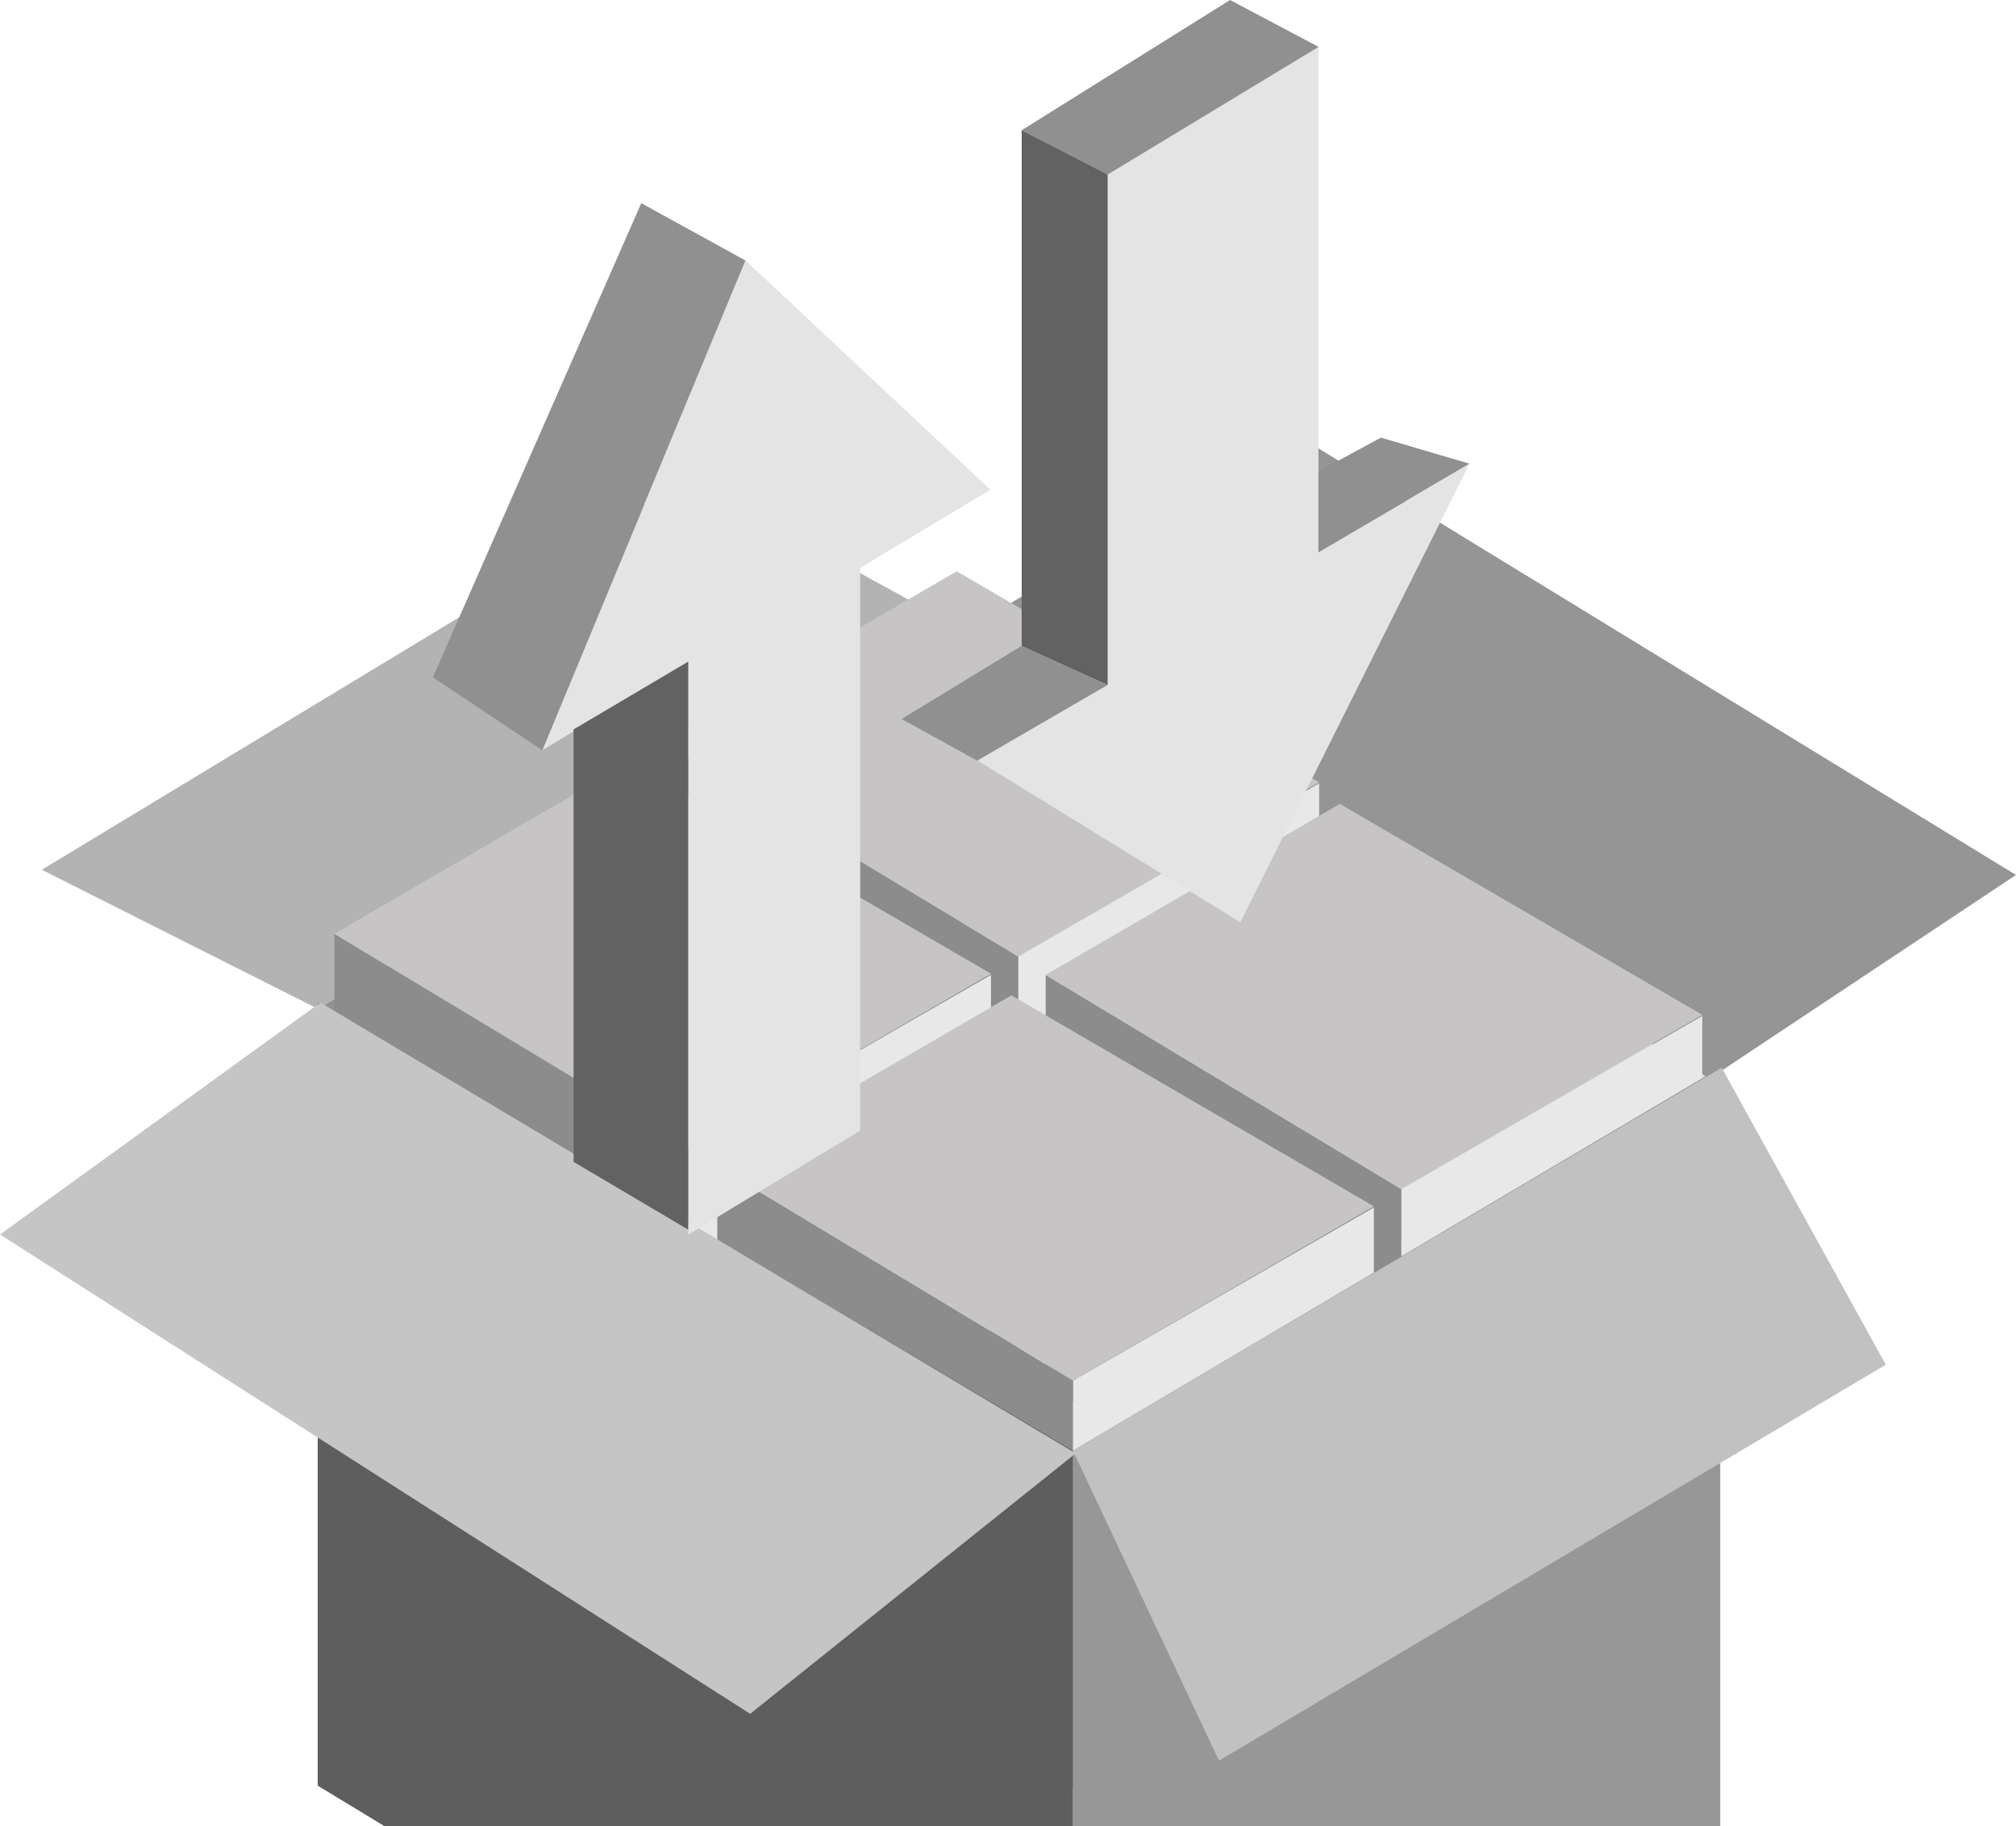
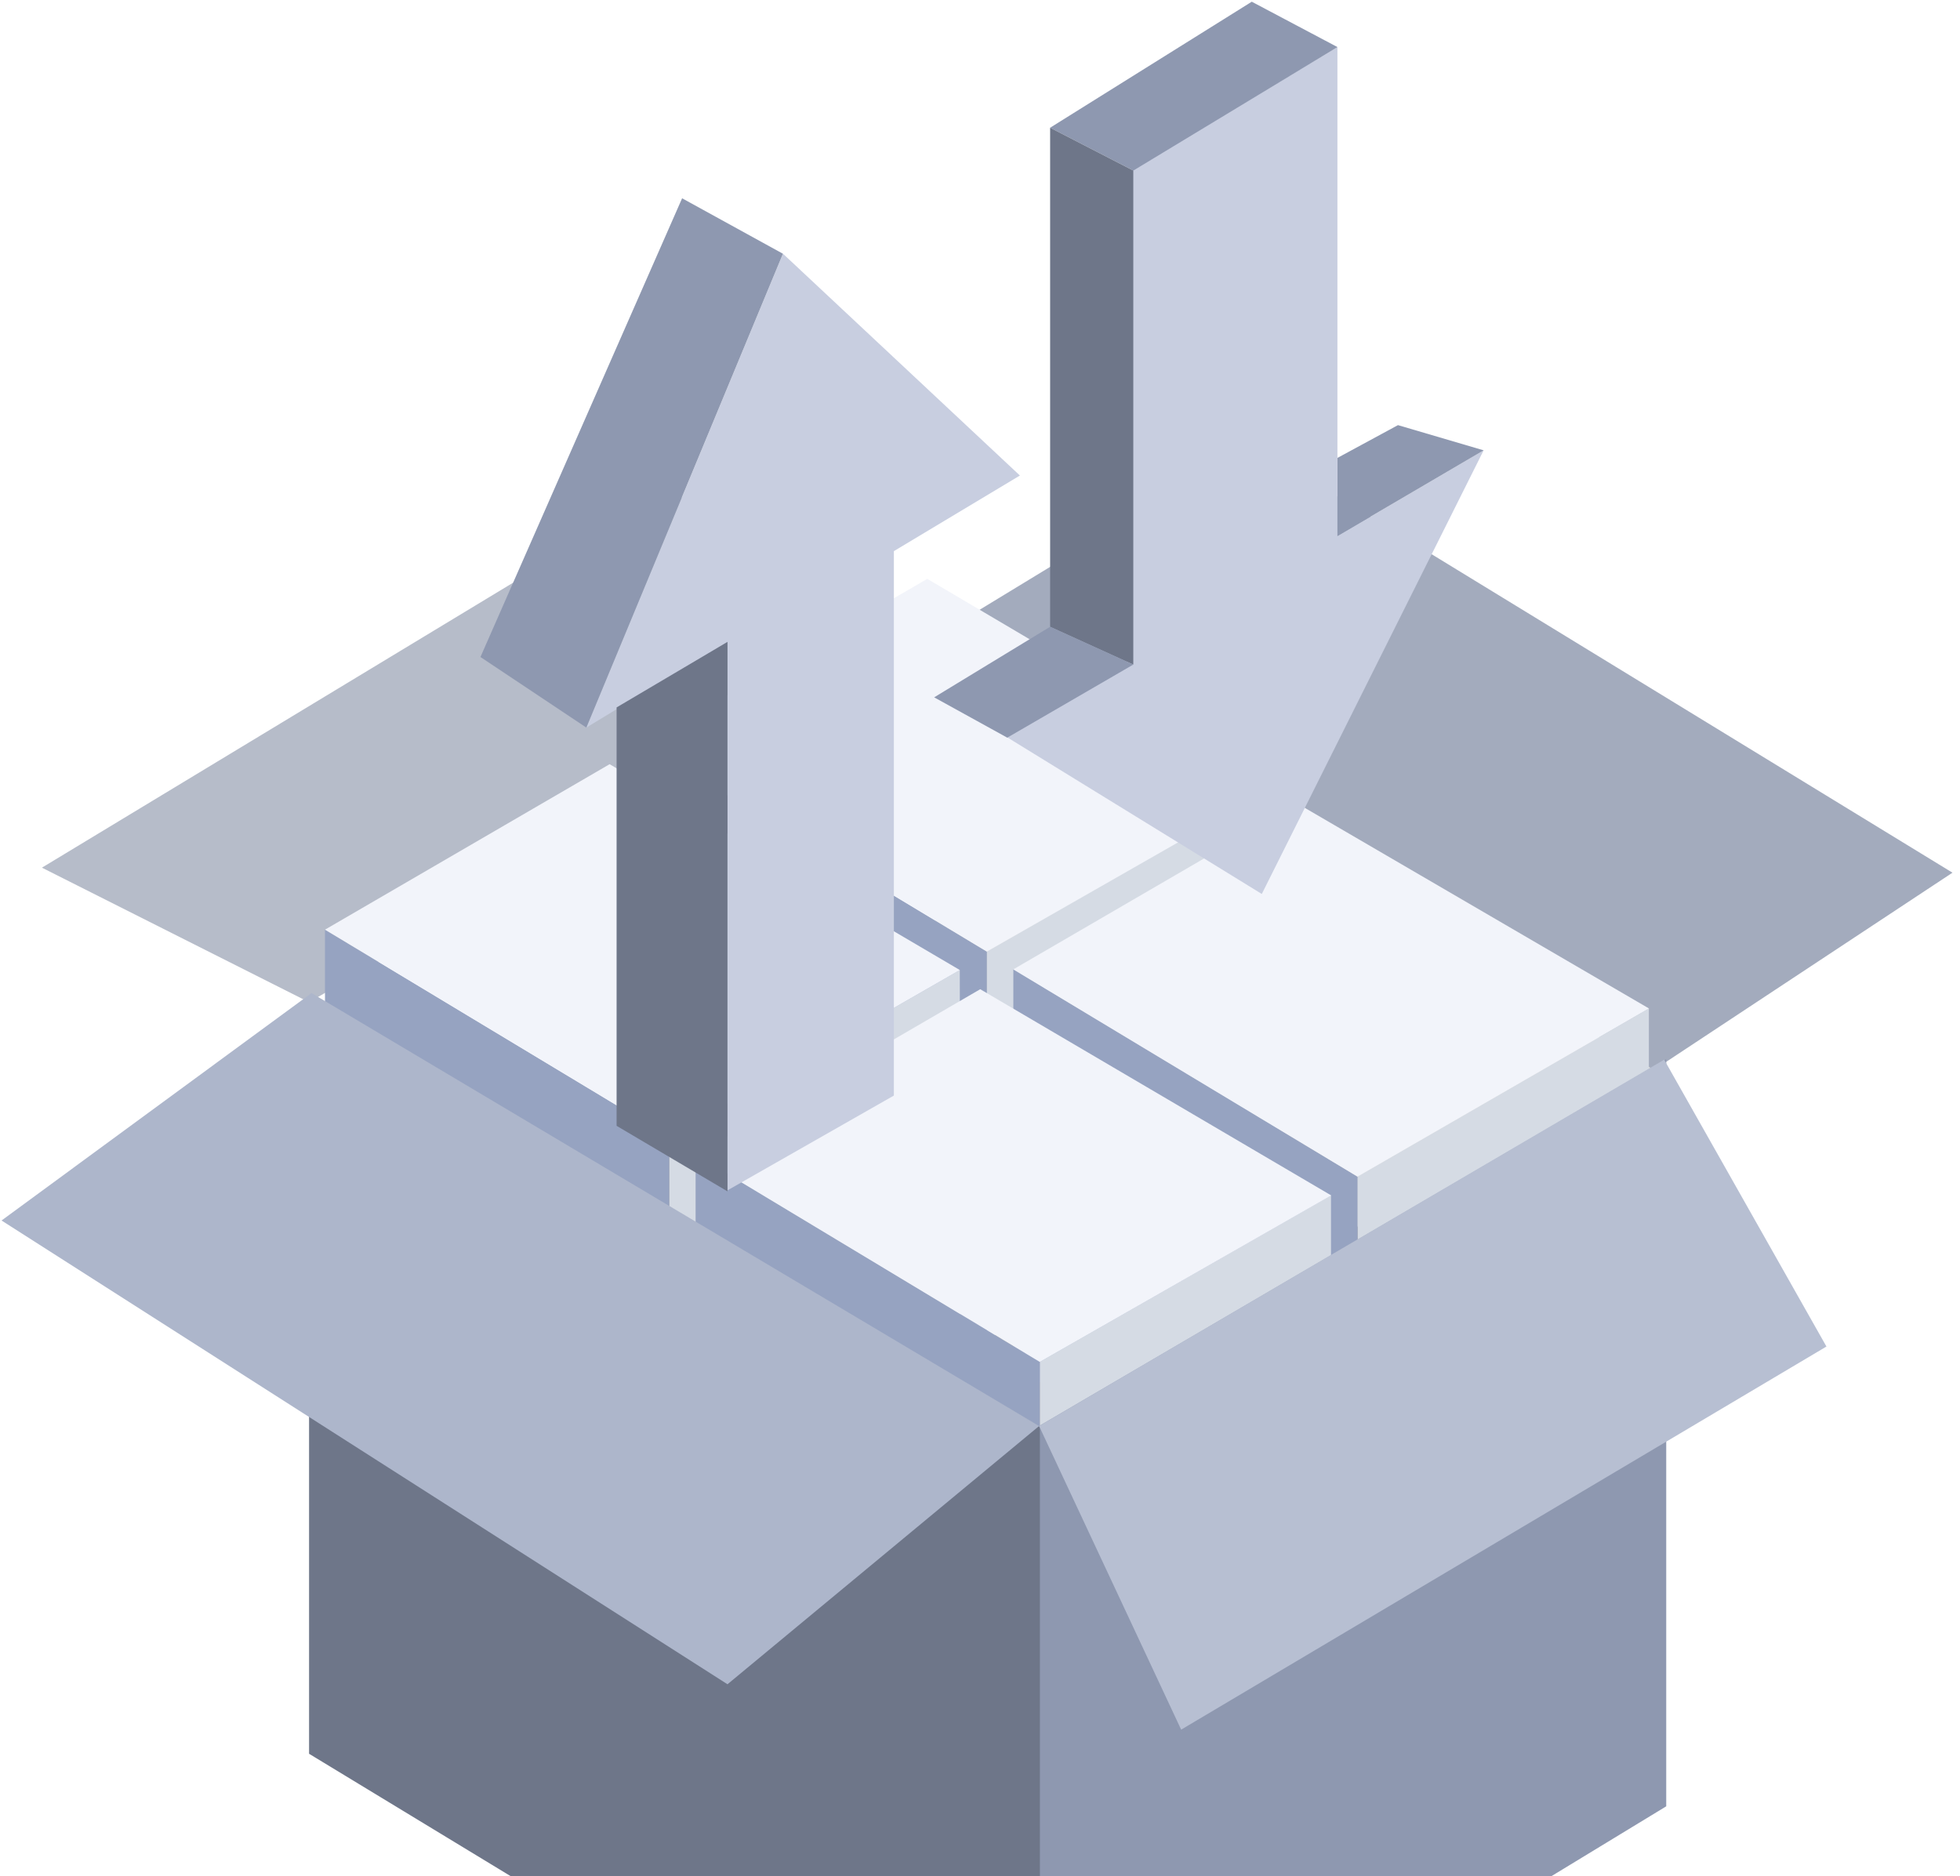
- <svg xmlns="http://www.w3.org/2000/svg" width="243" height="220" viewBox="0 0 243 220" fill="none">
-   <path d="M38.305 121.561V165.078L116.33 117.615V76.026L38.305 121.561Z" fill="#929292" />
-   <path d="M5.039 104.819L38.315 121.578L116.341 75.999L82.903 57.727L5.039 104.819Z" fill="#B3B3B3" />
-   <path d="M207.352 130.614V172.875L116.322 117.61V76.649L207.352 130.614Z" fill="#D9D9D9" />
-   <path d="M155.717 52.073L116.359 76.018L206.089 129.983L242.999 105.444L155.717 52.073Z" fill="#959595" />
-   <path d="M159.005 142.054L122.729 163.663V115.282L159.005 94.411V142.054Z" fill="#E8E8E8" />
-   <path d="M122.738 164.485V115.279L79.865 89.462V138.927L122.738 164.485Z" fill="#8C8C8C" />
-   <path d="M159.015 94.277L122.738 115.278L79.865 89.461L115.318 68.851L159.015 94.277Z" fill="#C6C4C4" />
-   <path d="M119.447 165.129L83.17 186.738V138.357L119.447 117.486V165.129Z" fill="#E8E8E8" />
-   <path d="M83.18 187.568V138.362L40.307 112.545V162.01L83.18 187.568Z" fill="#8C8C8C" />
-   <path d="M119.456 117.352L83.179 138.353L40.307 112.535L75.759 91.925L119.456 117.352Z" fill="#C6C4C4" />
-   <path d="M205.183 170.084L168.906 191.693V143.312L205.183 122.441V170.084Z" fill="#E8E8E8" />
-   <path d="M168.914 192.515V143.309L126.041 117.492V166.958L168.914 192.515Z" fill="#8C8C8C" />
-   <path d="M205.191 122.306L168.914 143.307L126.041 117.49L161.494 96.879L205.191 122.306Z" fill="#C6C4C4" />
-   <path d="M165.603 193.162L129.326 214.771V166.39L165.603 145.52V193.162Z" fill="#E8E8E8" />
-   <path d="M129.334 215.593V166.388L86.461 140.57V190.036L129.334 215.593Z" fill="#8C8C8C" />
-   <path d="M165.611 145.385L129.334 166.386L86.461 140.569L121.913 119.958L165.611 145.385Z" fill="#C6C4C4" />
-   <path d="M129.324 174.824V269.201L207.35 221.738V128.662L129.324 174.824Z" fill="#979797" />
-   <path d="M129.324 174.83V269.206L83.809 242.829L38.294 215.197V120.865L129.324 174.83Z" fill="#5E5E5E" />
-   <path d="M207.526 128.678L129.324 174.824L146.931 212.187L227.306 164.468L207.526 128.678Z" fill="#C1C1C1" />
-   <path d="M129.668 175.146L38.618 120.833L0 148.774L90.422 206.54L129.668 175.146Z" fill="#C5C5C5" />
-   <path d="M133.174 81.942V21.037L158.919 5.653V66.559L177.129 55.885L149.5 111.139L116.848 91.047L133.174 81.942Z" fill="#E4E4E4" />
-   <path d="M133.509 21.034L123.148 15.697L148.266 0L158.941 5.651L133.509 21.034Z" fill="#909090" />
-   <path d="M123.148 77.851L133.509 82.56V21.026L123.148 15.69V77.851Z" fill="#626262" />
-   <path d="M133.479 82.565L123.118 77.856L108.676 86.647L117.781 91.67L133.479 82.565Z" fill="#909090" />
-   <path d="M177.12 55.88L166.446 52.74L158.91 56.822V66.554L177.12 55.88Z" fill="#909090" />
-   <path d="M82.959 79.738V148.807L103.681 136.249V68.436L119.379 59.018L89.866 31.391L65.377 90.413L82.959 79.738Z" fill="#E4E4E4" />
-   <path d="M82.947 148.184L69.133 140.021V87.906L82.947 79.743V148.184Z" fill="#626262" />
-   <path d="M89.854 31.392L77.295 24.485L52.178 81.624L65.364 90.414L89.854 31.392Z" fill="#909090" />
+ <svg xmlns="http://www.w3.org/2000/svg" width="233" height="223" viewBox="0 0 233 223" fill="none">
+   <path d="M54.822 151.934V214.016L166.129 146.305V86.975L54.822 151.934Z" fill="#929292" />
+   <path d="M4.984 103.152L36.743 119.147L111.21 75.644L79.297 58.205L4.984 103.152Z" fill="#B6BCC9" />
+   <path d="M198.082 127.768V168.104L111.204 115.357V76.263L198.082 127.768Z" fill="#D9D9D9" />
+   <path d="M148.804 52.81L111.242 75.664L196.619 127.198L232.106 103.749L148.804 52.81Z" fill="#A3ABBD" />
+   <path d="M151.935 138.684L117.312 159.309V113.132L151.935 93.212V138.684Z" fill="#D5DBE4" />
+   <path d="M117.316 160.095V113.131L76.398 88.49V135.702L117.316 160.095Z" fill="#96A3C1" />
+   <path d="M151.862 93.394L117.316 113.129L76.398 88.488L110.234 68.816L151.862 93.394Z" fill="#F2F4FA" />
+   <path d="M114.169 160.715L79.547 181.34V135.163L114.097 115.323L114.169 160.715Z" fill="#D5DBE4" />
+   <path d="M79.552 182.129V135.165L38.635 110.524V157.736L79.552 182.129Z" fill="#96A3C1" />
+   <path d="M114.103 115.323L79.552 135.163L38.635 110.522L72.47 90.851L114.103 115.323Z" fill="#F2F4FA" />
+   <path d="M195.998 165.432L161.375 186.056V139.879L196.016 119.887L195.998 165.432Z" fill="#D5DBE4" />
+   <path d="M161.38 186.848V139.884L120.463 115.243V162.455L161.38 186.848Z" fill="#96A3C1" />
+   <path d="M196.021 119.889L161.38 139.882L120.463 115.241L154.299 95.569L196.021 119.889Z" fill="#F2F4FA" />
+   <path d="M158.226 187.464L123.604 208.089V161.912L158.226 142.118V187.464Z" fill="#D5DBE4" />
+   <path d="M123.609 208.88V161.916L82.691 137.275V184.487L123.609 208.88Z" fill="#96A3C1" />
+   <path d="M158.256 142.121L123.609 161.914L82.691 137.273L116.527 117.602L158.256 142.121Z" fill="#F2F4FA" />
+   <path d="M123.523 169.531L123.61 260.044L198.077 214.744V125.908L123.523 169.531Z" fill="#8E98B0" />
+   <path d="M123.619 169.627V260.044L80.18 234.87L36.741 208.496V118.462L123.619 169.627Z" fill="#6E7689" />
+   <path d="M197.835 125.979L123.523 169.53L140.414 205.628L217.123 160.082L197.835 125.979Z" fill="#B7BFD2" />
+   <path d="M123.529 169.53L37.035 118.061L0.184 145.099L86.482 200.233L123.529 169.53Z" fill="#ADB6CB" />
+   <path d="M134.418 78.412V20.281L158.989 5.599V63.73L176.368 53.542L149.999 106.279L118.836 87.102L134.418 78.412Z" fill="#C8CEE0" />
+   <path d="M134.724 20.279L124.836 15.185L148.808 0.203L158.996 5.597L134.724 20.279Z" fill="#8E98B0" />
+   <path d="M124.836 74.514L134.724 79.009V20.279L124.836 15.185V74.514Z" fill="#6E7689" />
+   <path d="M134.723 79.007L124.835 74.513L111.051 82.903L119.741 87.697L134.723 79.007Z" fill="#8E98B0" />
+   <path d="M176.374 53.538L166.186 50.541L158.994 54.436V63.725L176.374 53.538Z" fill="#8E98B0" />
+   <path d="M86.485 76.309V141.511L106.262 130.245V65.522L121.244 56.533L93.078 30.164L69.705 86.497L86.485 76.309Z" fill="#C8CEE0" />
+   <path d="M86.483 141.634L73.299 133.843V84.102L86.483 76.311V141.634Z" fill="#6E7689" />
+   <path d="M93.073 30.165L81.087 23.573L57.115 78.108L69.7 86.498L93.073 30.165Z" fill="#8E98B0" />
</svg>
